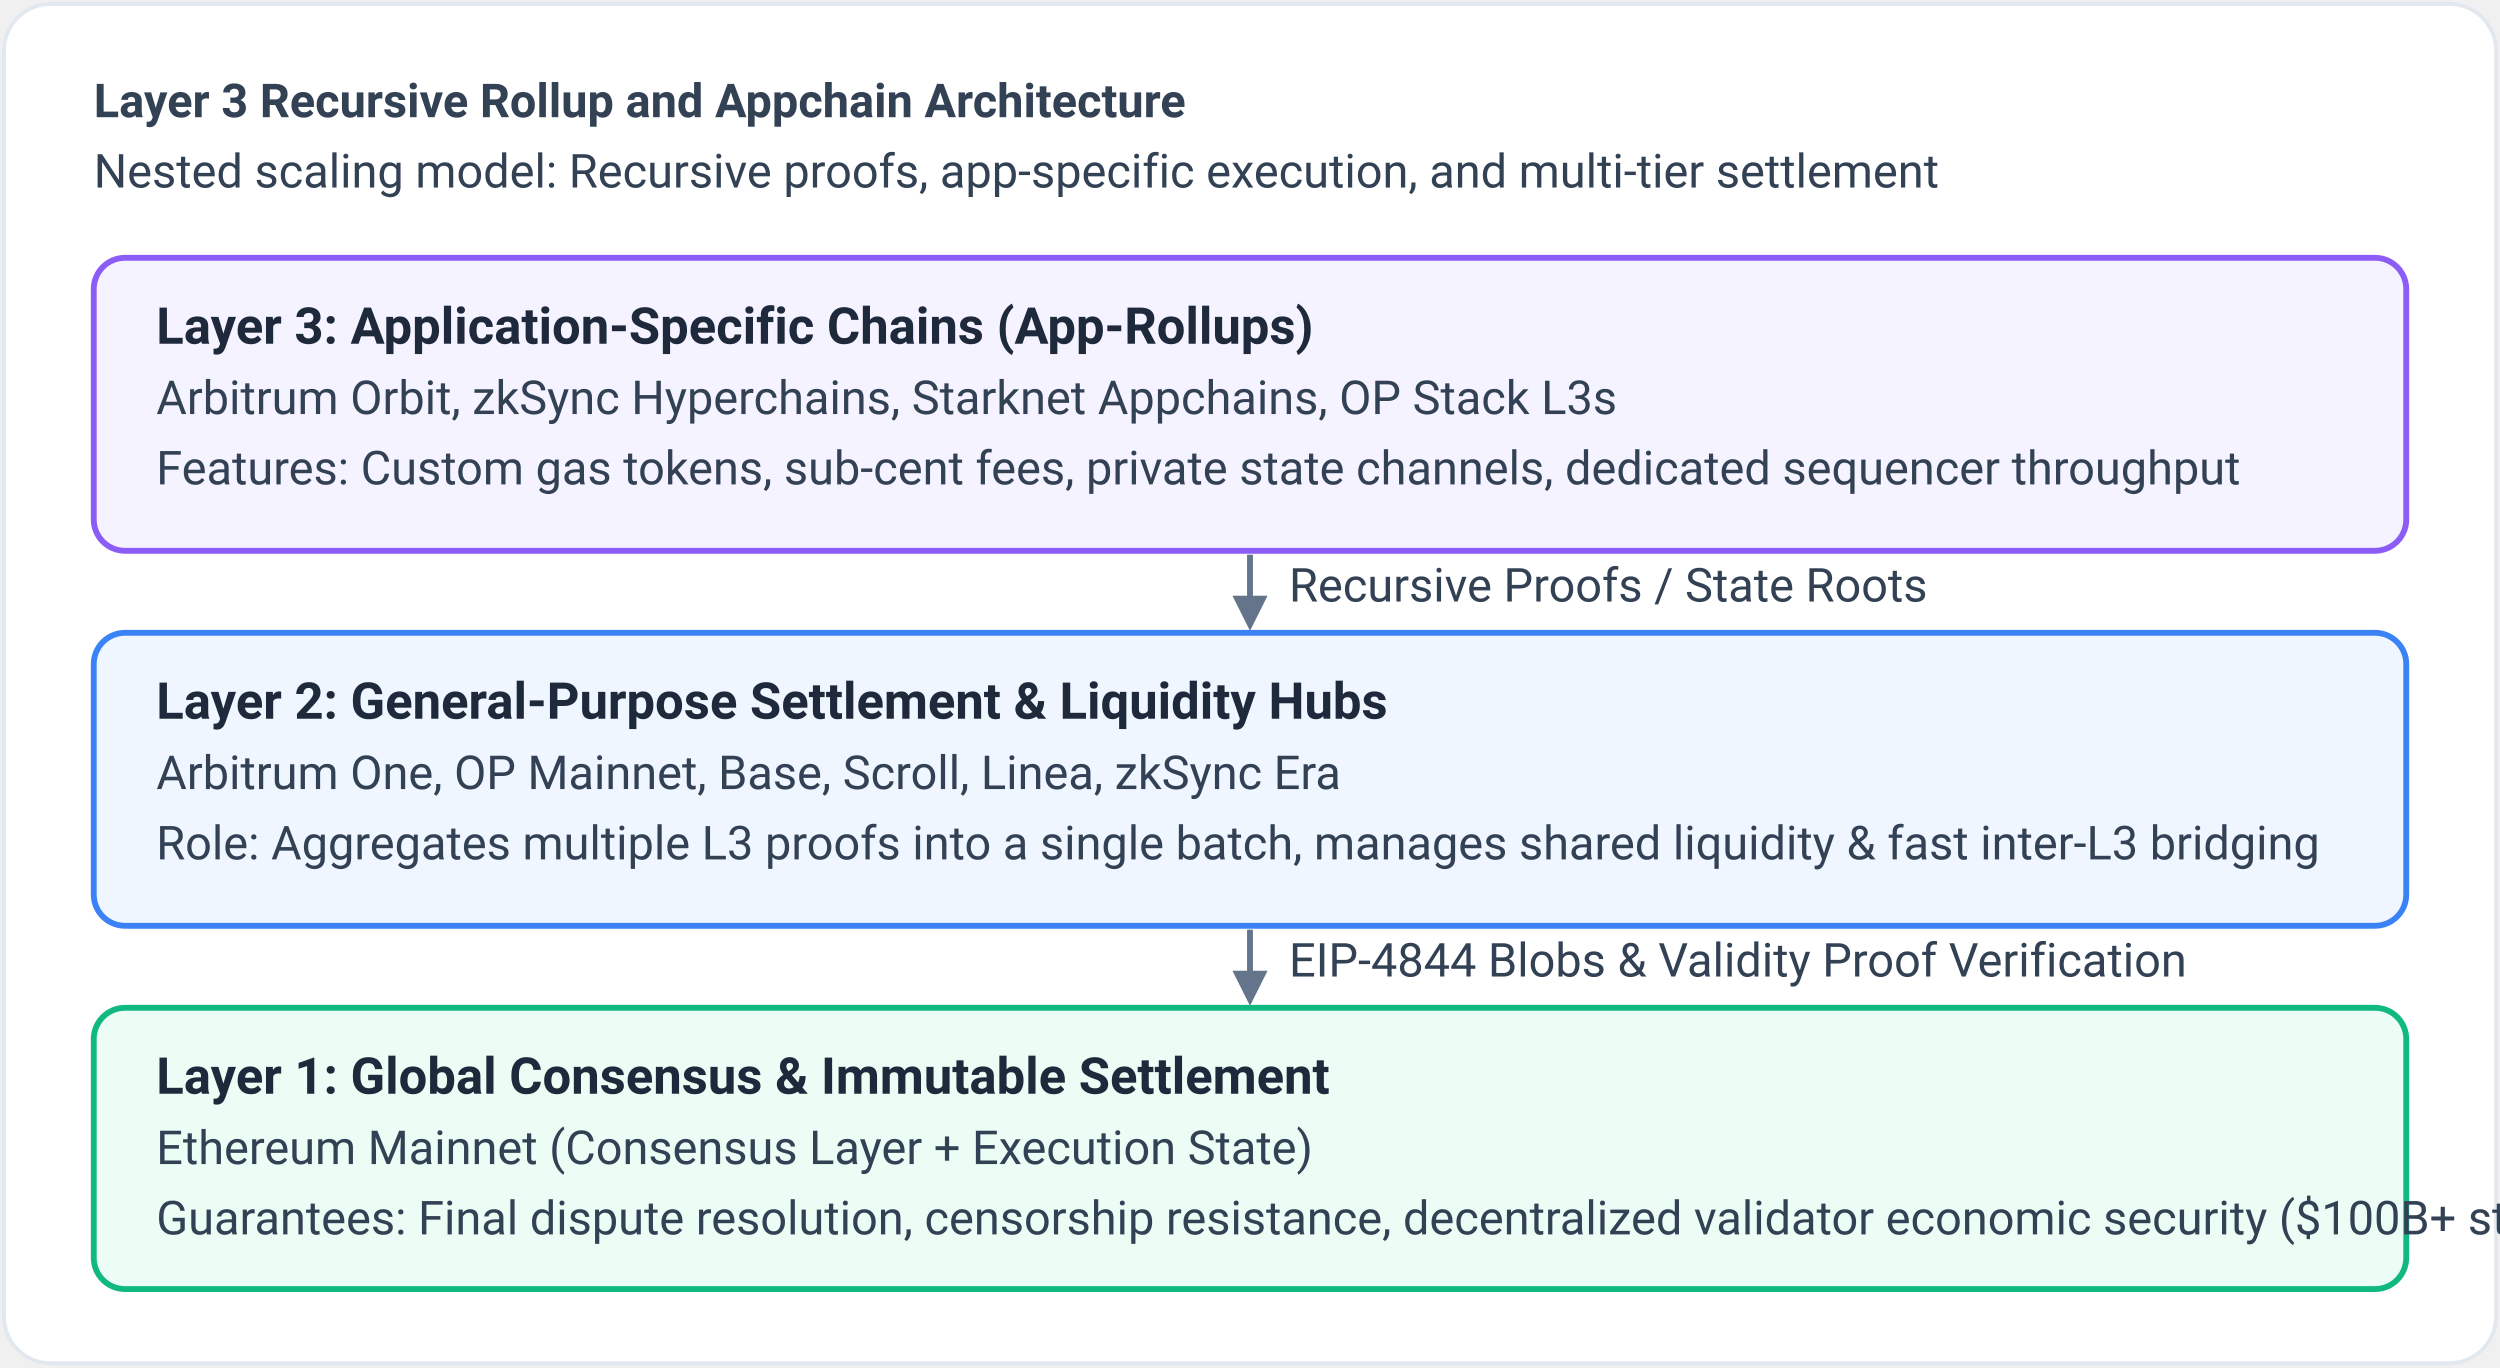
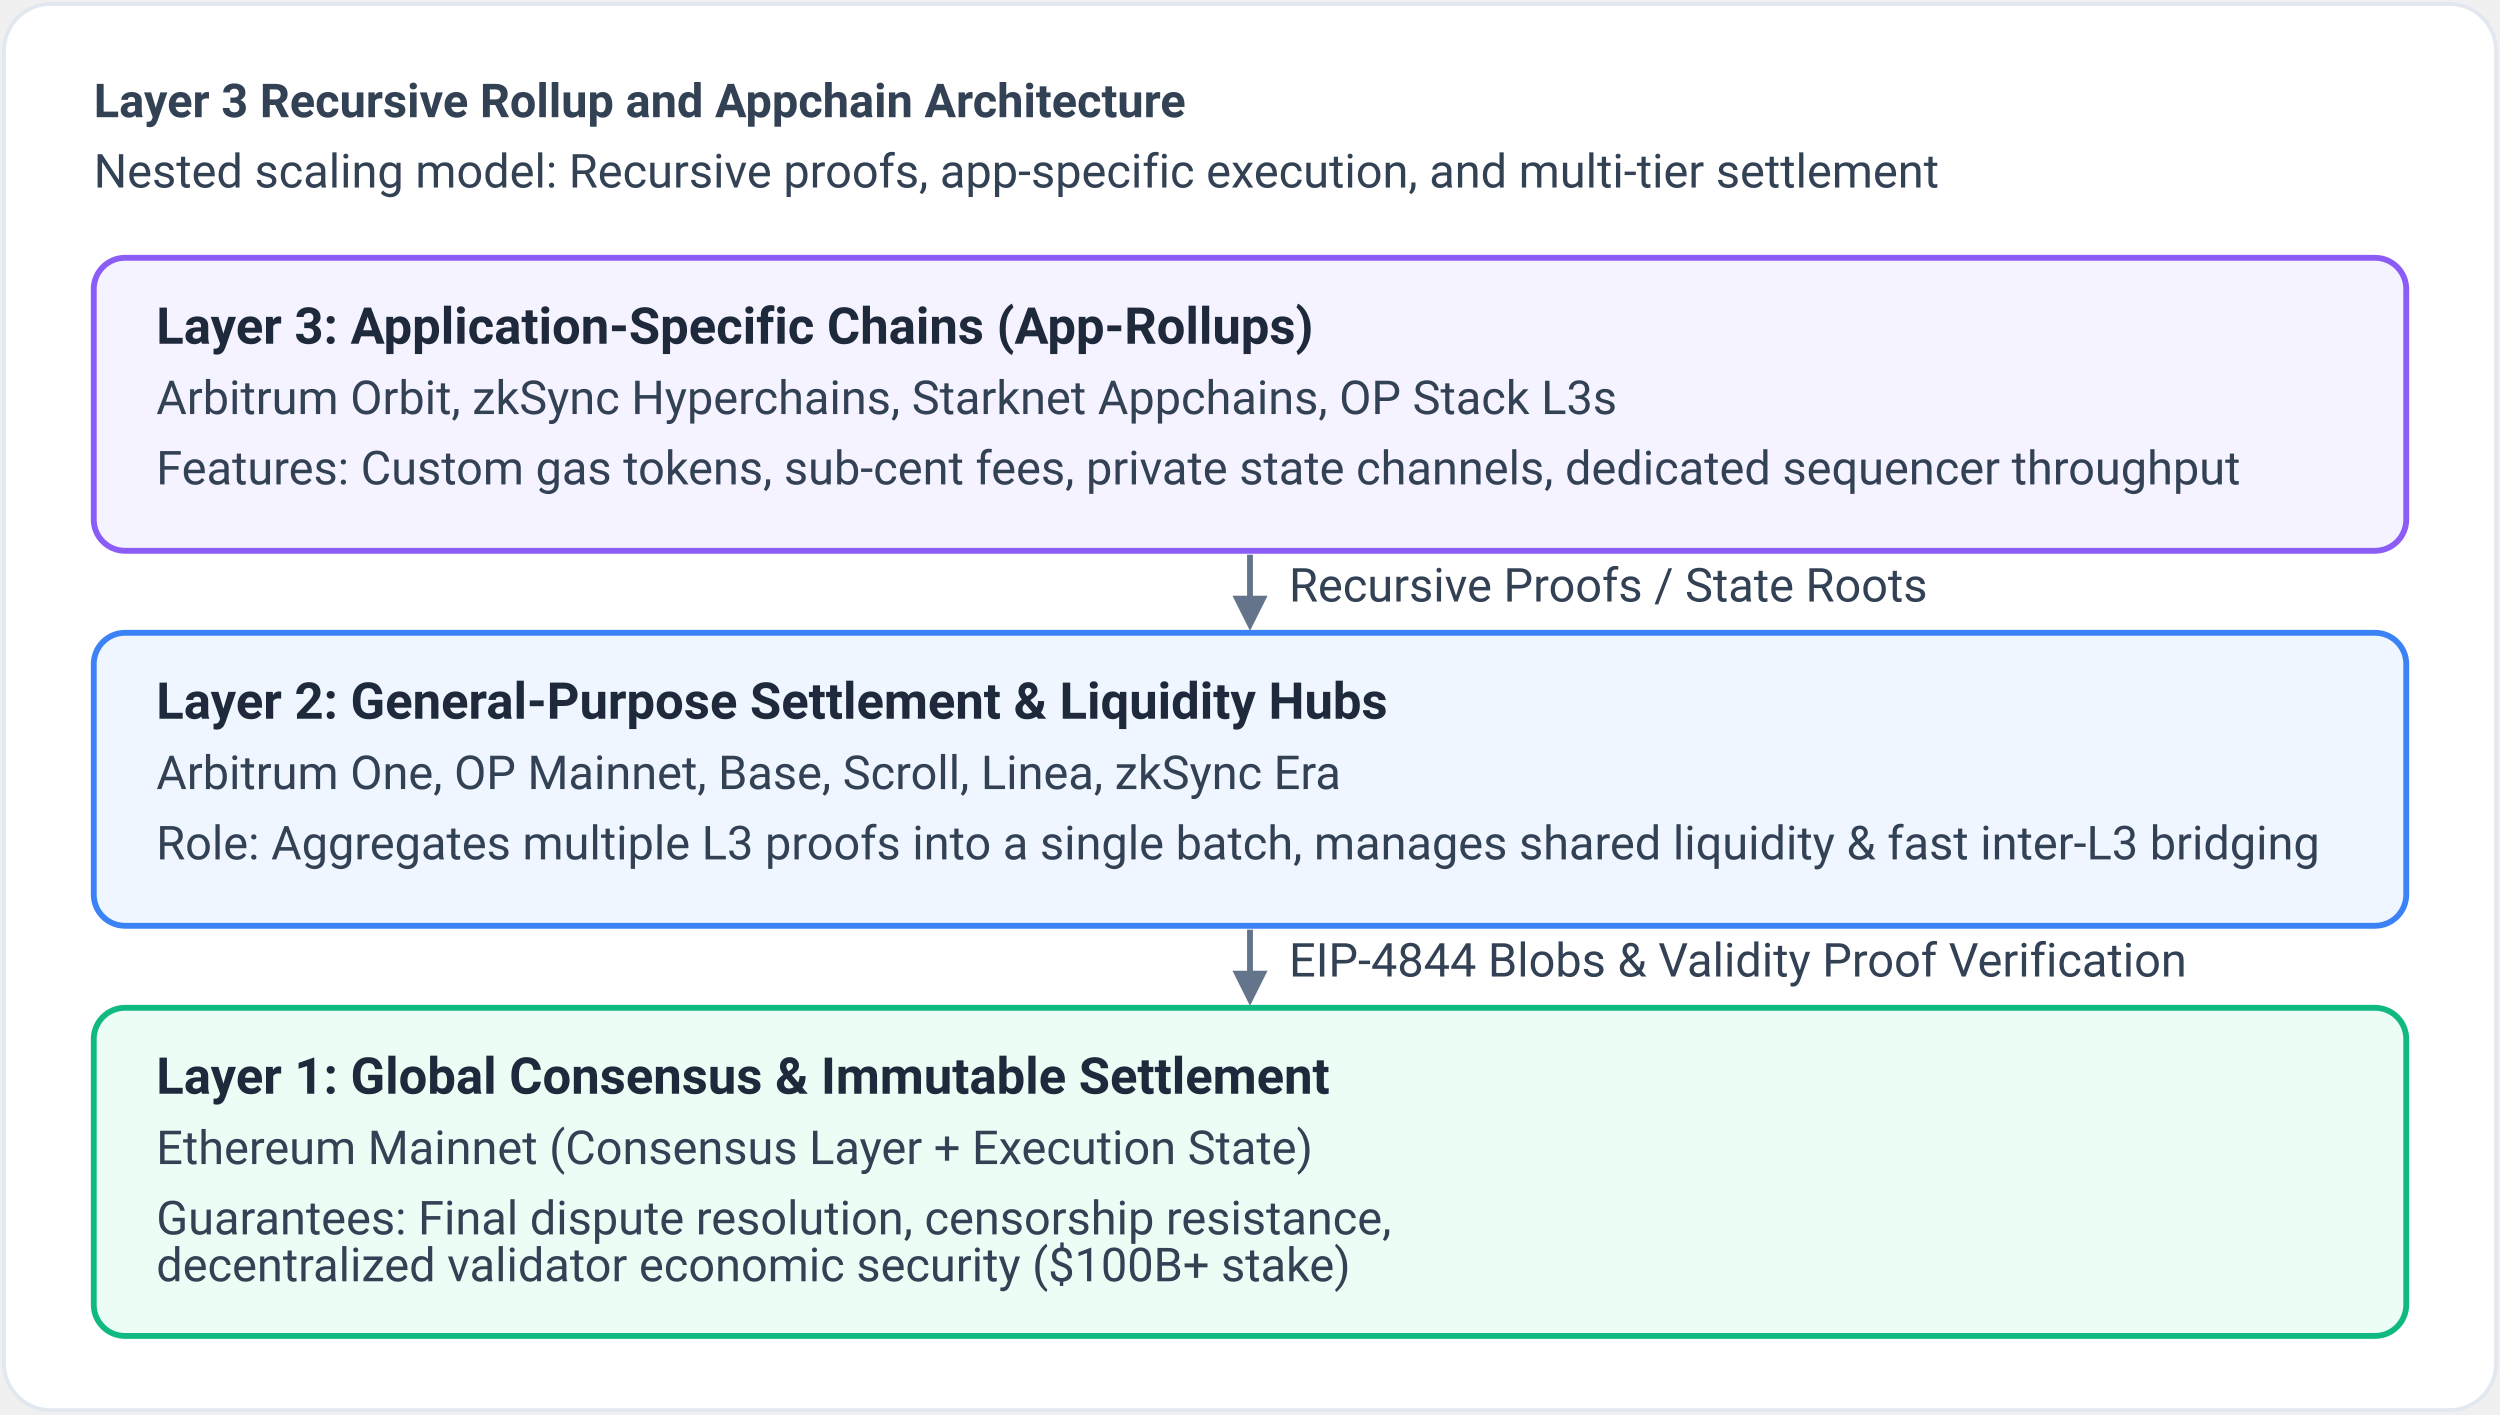
- <svg xmlns="http://www.w3.org/2000/svg" viewBox="0 0 640 350" role="img" aria-labelledby="l3h-title l3h-desc">
+ <svg xmlns="http://www.w3.org/2000/svg" viewBox="0 0 640 362" role="img" aria-labelledby="l3h-title l3h-desc">
  <style>
text{font-family:-apple-system,BlinkMacSystemFont,"Segoe UI",Roboto,Helvetica,Arial,sans-serif;font-size:12px;fill:#334155}
.header{font-weight:700;fill:#1e293b;font-size:13px}
.card{fill:#ffffff;stroke:#e2e8f0}.grid{stroke:#e2e8f0}
.box-l3{fill:#f5f3ff;stroke:#8b5cf6;stroke-width:1.5}
.box-l2{fill:#eff6ff;stroke:#3b82f6;stroke-width:1.5}
.box-l1{fill:#ecfdf5;stroke:#10b981;stroke-width:1.5}
.arrow{stroke:#64748b;stroke-width:1.5;fill:none;marker-end:url(#arrowhead)}
@media (prefers-color-scheme:dark){
text{fill:#cbd5e1}.header{fill:#f1f5f9}.card{fill:#0f172a;stroke:#1e293b}.grid{stroke:#334155}
.box-l3{fill:#2e1065;stroke:#a855f7}.box-l2{fill:#172554;stroke:#60a5fa}.box-l1{fill:#064e3b;stroke:#34d399}
.arrow{stroke:#94a3b8}
}
</style>
  <defs>
    <marker id="arrowhead" markerWidth="6" markerHeight="6" refX="5" refY="3" orient="auto">
      <polygon points="0 0, 6 3, 0 6" fill="#64748b" />
    </marker>
  </defs>
-   <rect class="card" x="1" y="1" width="638" height="348" rx="12" />
+   <rect class="card" x="1" y="1" width="638" height="360" rx="12" />
  <text x="24" y="30" font-weight="700" font-size="15">Layer 3 Recursive Rollup and Appchain Architecture</text>
  <text x="24" y="48" font-size="11" fill="#64748b">Nested scaling model: Recursive proofs, app-specific execution, and multi-tier settlement</text>
  <rect class="box-l3" x="24" y="66" width="592" height="75" rx="8" />
  <text x="40" y="88" class="header" fill="#7c3aed">Layer 3: Application-Specific Chains (App-Rollups)</text>
  <text x="40" y="106" font-size="11">Arbitrum Orbit, zkSync Hyperchains, Starknet Appchains, OP Stack L3s</text>
  <text x="40" y="124" font-size="10" fill="#64748b">Features: Custom gas tokens, sub-cent fees, private state channels, dedicated sequencer throughput</text>
  <line class="arrow" x1="320" y1="142" x2="320" y2="160" />
  <text x="330" y="154" font-size="10" fill="#64748b">Recursive Proofs / State Roots</text>
  <rect class="box-l2" x="24" y="162" width="592" height="75" rx="8" />
  <text x="40" y="184" class="header" fill="#2563eb">Layer 2: General-Purpose Settlement &amp; Liquidity Hubs</text>
  <text x="40" y="202" font-size="11">Arbitrum One, OP Mainnet, Base, Scroll, Linea, zkSync Era</text>
  <text x="40" y="220" font-size="10" fill="#64748b">Role: Aggregates multiple L3 proofs into a single batch, manages shared liquidity &amp; fast inter-L3 bridging</text>
  <line class="arrow" x1="320" y1="238" x2="320" y2="256" />
  <text x="330" y="250" font-size="10" fill="#64748b">EIP-4844 Blobs &amp; Validity Proof Verification</text>
-   <rect class="box-l1" x="24" y="258" width="592" height="72" rx="8" />
+   <rect class="box-l1" x="24" y="258" width="592" height="84" rx="8" />
  <text x="40" y="280" class="header" fill="#059669">Layer 1: Global Consensus &amp; Immutable Settlement</text>
  <text x="40" y="298" font-size="11">Ethereum Mainnet (Consensus Layer + Execution State)</text>
-   <text x="40" y="316" font-size="10" fill="#64748b">Guarantees: Final dispute resolution, censorship resistance, decentralized validator economic security ($100B+ stake)</text>
+   <text x="40" y="316" font-size="9" fill="#64748b">Guarantees: Final dispute resolution, censorship resistance,<tspan x="40" dy="12">decentralized validator economic security ($100B+ stake)</tspan>
+   </text>
</svg>
